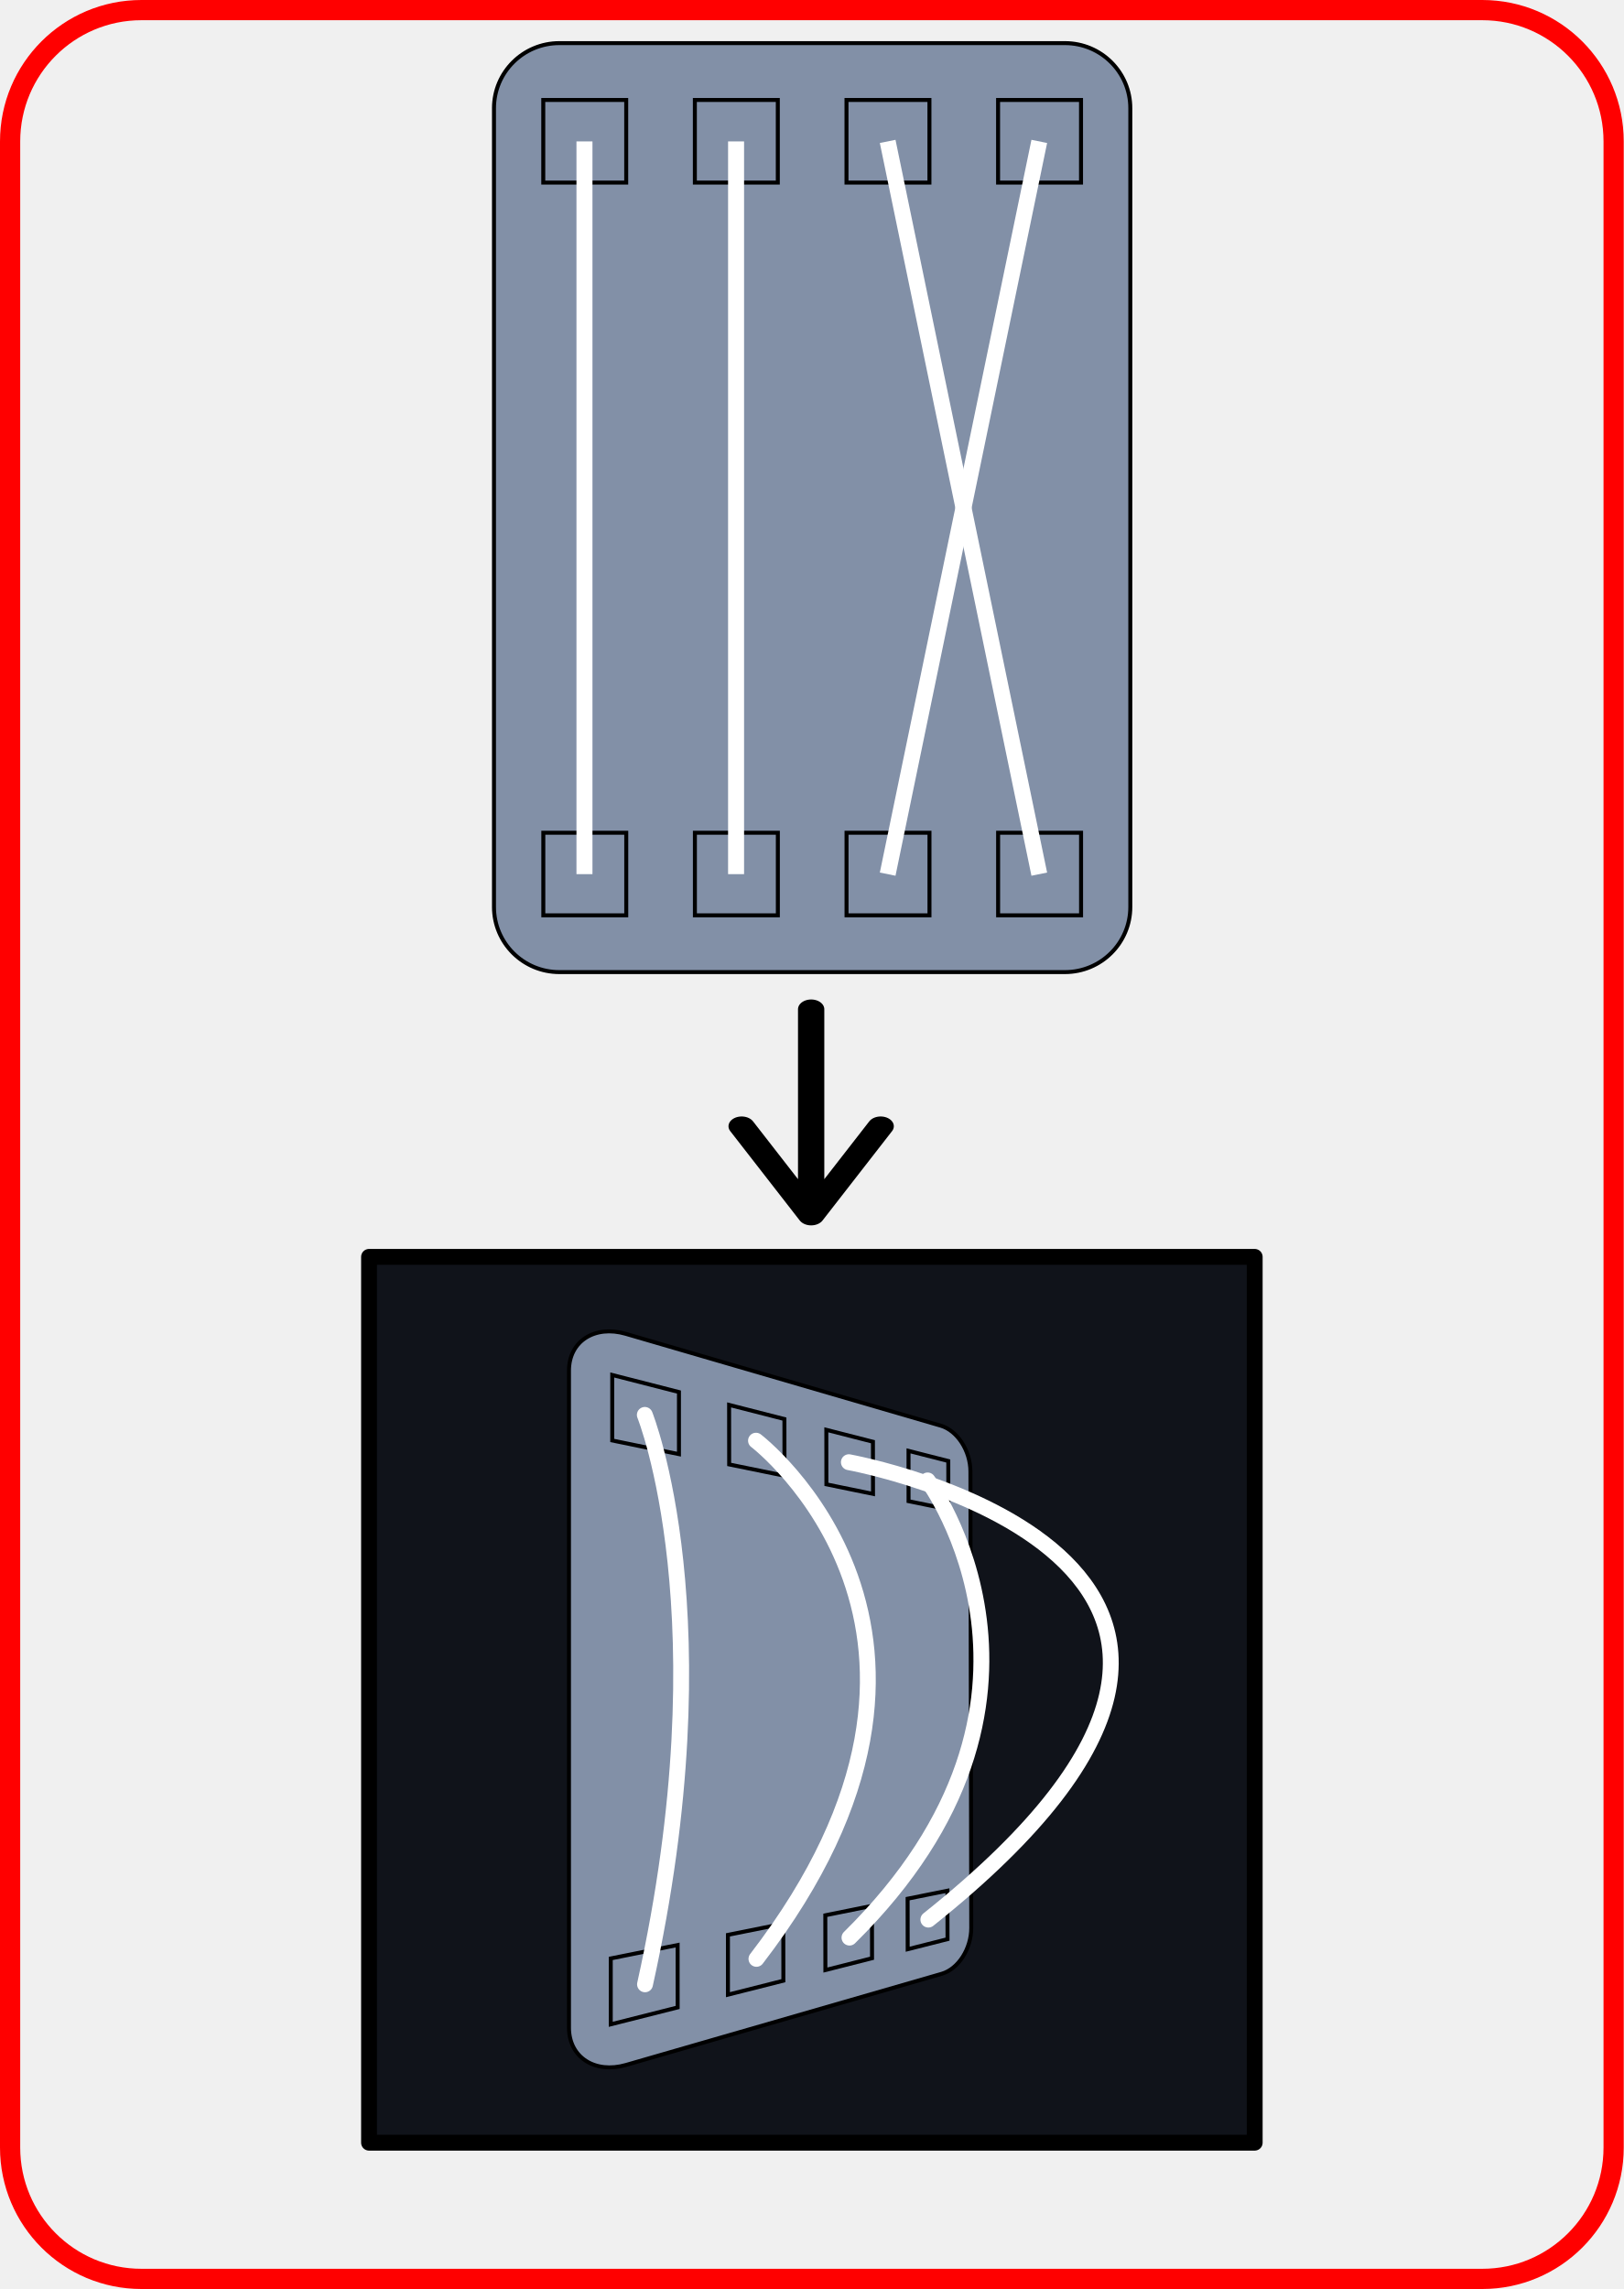
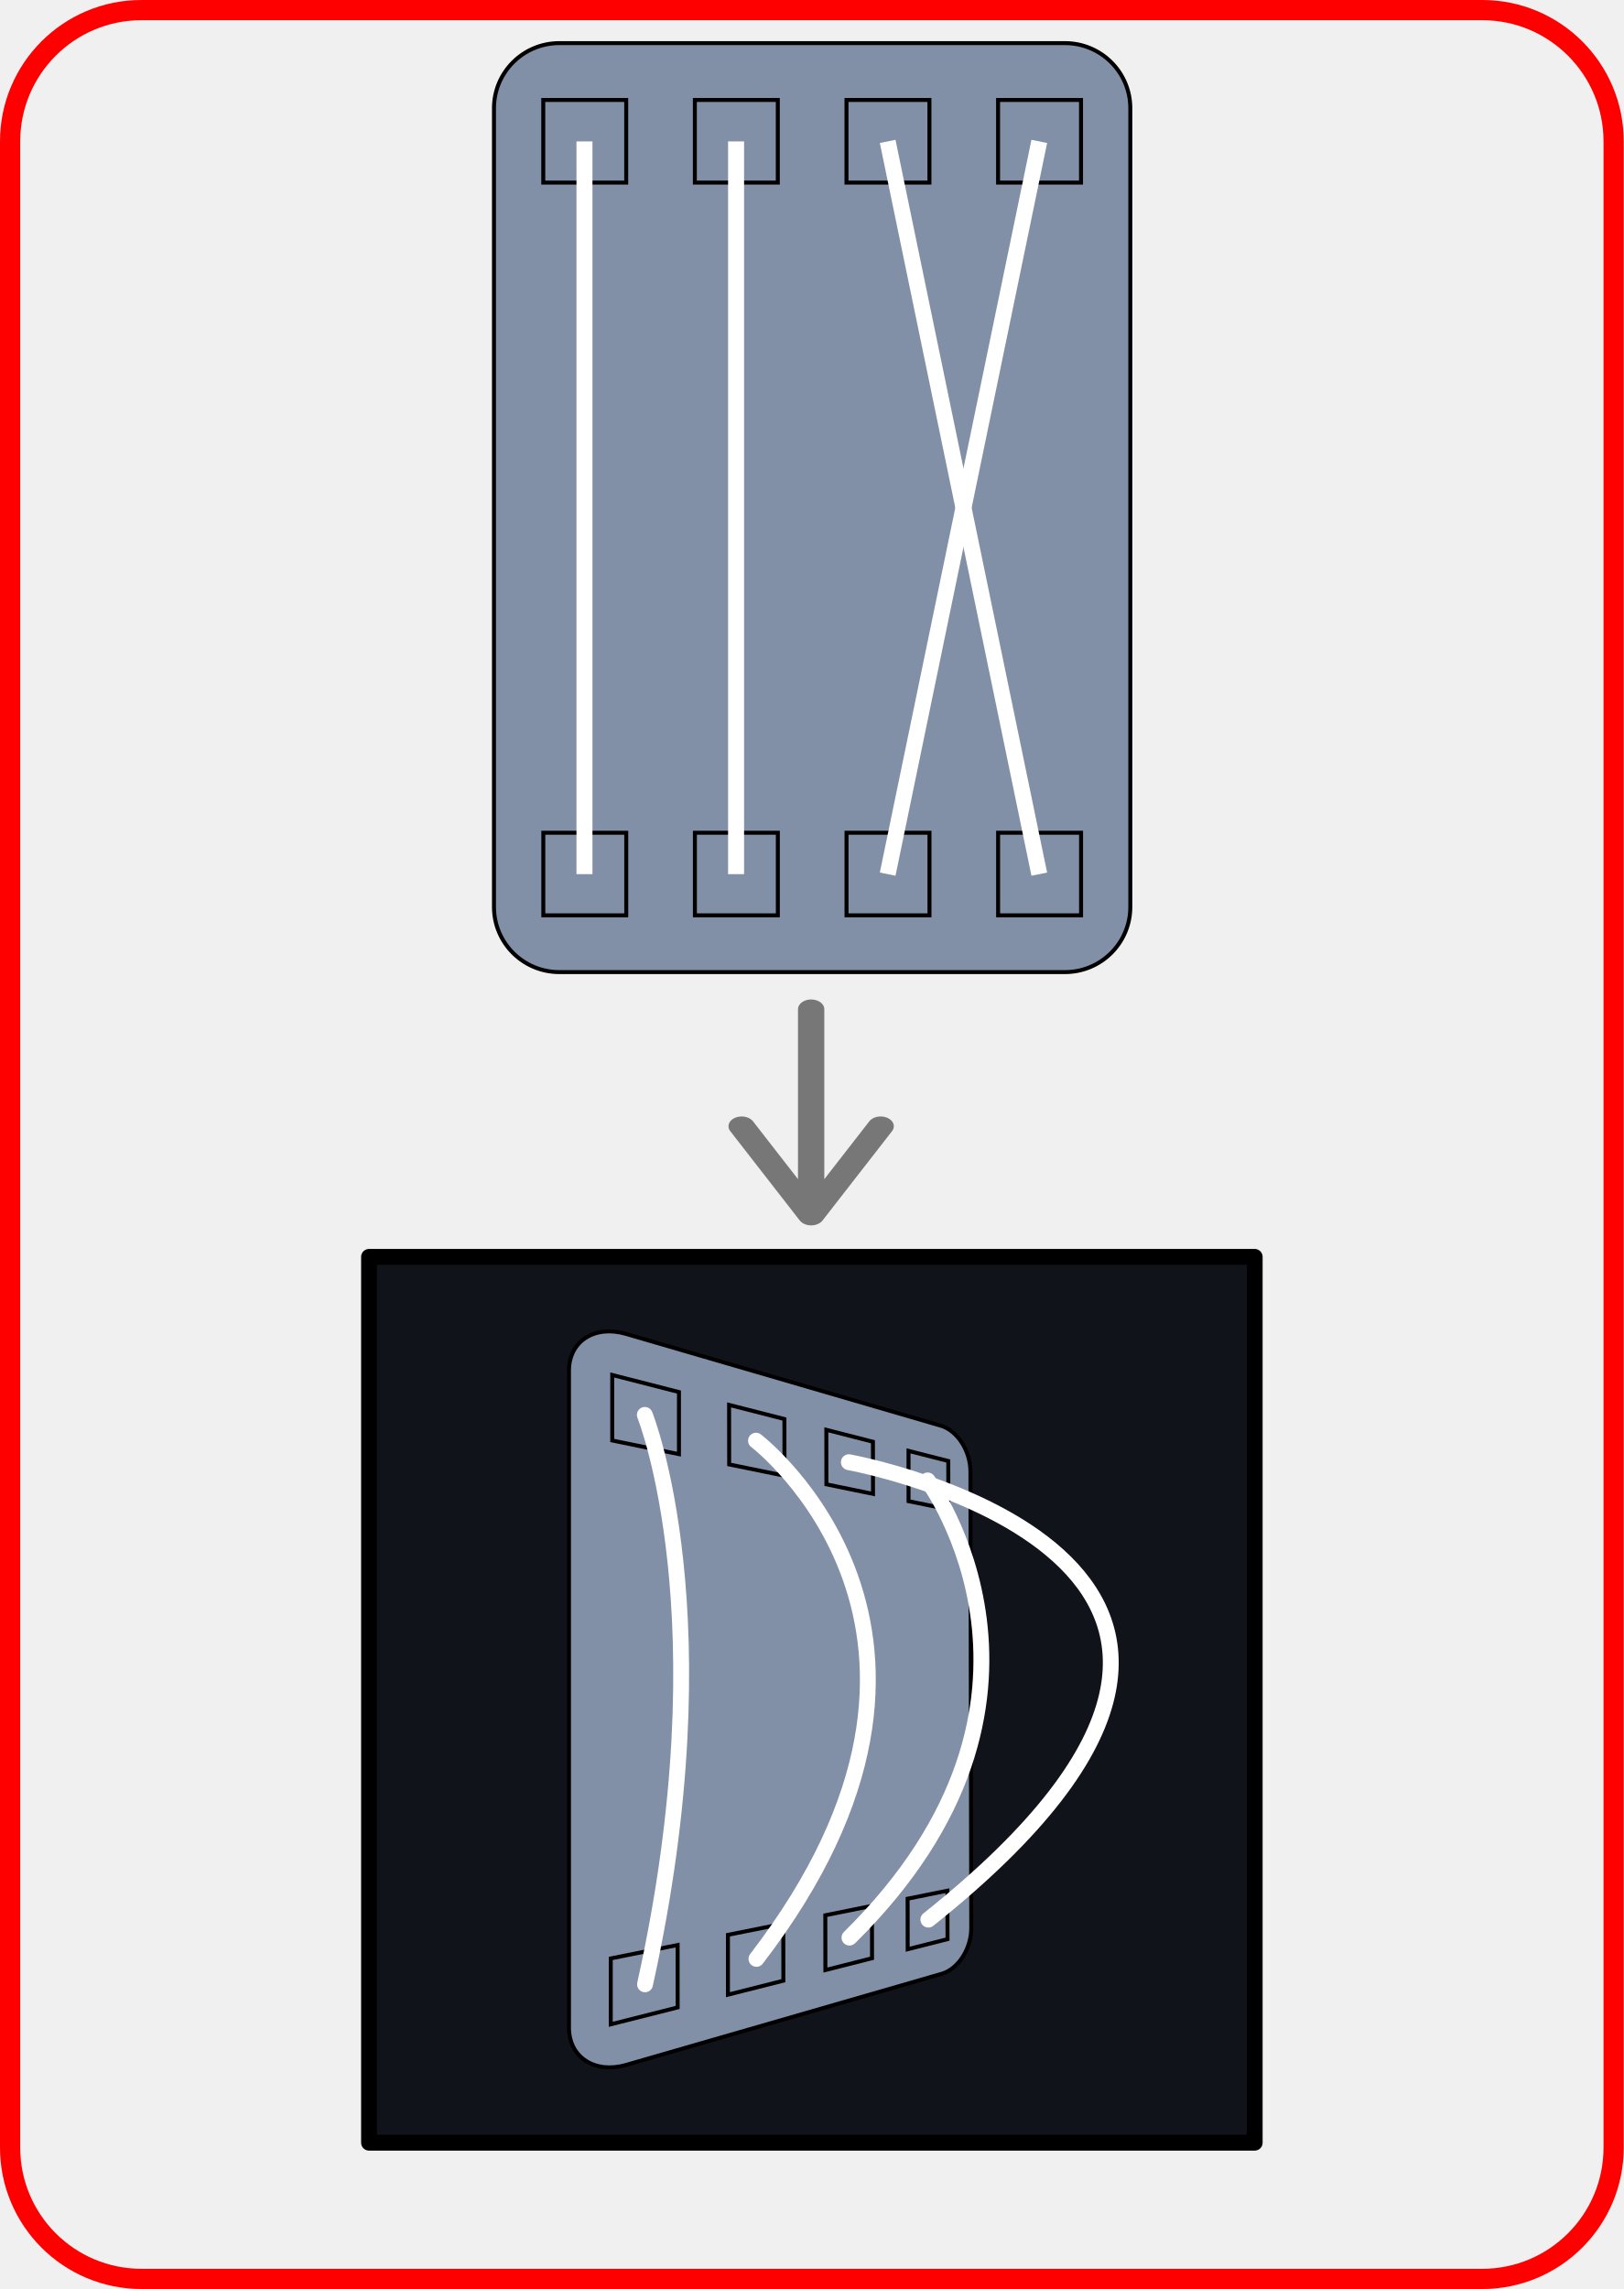
<svg xmlns="http://www.w3.org/2000/svg" xml:space="preserve" viewBox="0 0 271.105 382.116">
  <g transform="translate(-935.037 -403.637)">
    <rect width="267.731" height="378.742" x="936.724" y="405.324" fill="none" stroke="red" stroke-width="3.374" ry="21.926" />
    <g stroke-width=".249">
      <g fill="#8290a7" stroke="#000" stroke-linecap="square" stroke-miterlimit="100" stroke-width=".09" transform="matrix(7.394 0 0 7.363 -2427.58 -1442.933)">
        <rect width="14.369" height="21.062" x="465.931" y="251.768" ry="1.476" />
        <g transform="translate(.2)">
          <rect width="1.873" height="1.873" x="466.844" y="253.057" ry="0" />
          <rect width="1.873" height="1.873" x="470.267" y="253.057" ry="0" />
          <rect width="1.873" height="1.873" x="473.691" y="253.057" ry="0" />
          <rect width="1.873" height="1.873" x="477.114" y="253.057" ry="0" />
        </g>
        <g transform="rotate(180 473.016 262.3)">
          <rect width="1.873" height="1.873" x="466.844" y="253.057" ry="0" />
          <rect width="1.873" height="1.873" x="470.267" y="253.057" ry="0" />
          <rect width="1.873" height="1.873" x="473.691" y="253.057" ry="0" />
          <rect width="1.873" height="1.873" x="477.114" y="253.057" ry="0" />
        </g>
      </g>
      <g>
        <path fill="#8290a7" d="M1032.62 549.564V427.245Z" />
        <path fill="#fff" d="M1031.286 427.243v122.32h2.67v-122.32z" />
      </g>
      <g>
        <path fill="#8290a7" d="M1057.933 549.564V427.245Z" />
        <path fill="#fff" d="M1056.6 427.243v122.32h2.67v-122.32z" />
      </g>
      <g>
        <path fill="#8290a7" d="m1083.246 549.564 25.313-122.319z" />
        <path fill="#fff" d="m1107.252 426.977-25.314 122.319 2.615.532 25.314-122.319z" />
      </g>
      <g>
        <path fill="#8290a7" d="m1108.559 549.564-25.313-122.319z" />
        <path fill="#fff" d="m1084.553 426.977-2.615.532 25.314 122.32 2.615-.533z" />
      </g>
    </g>
    <g stroke-miterlimit="100" stroke-width="1.05">
      <path fill="#10131a" stroke="#000" stroke-dashoffset=".953" stroke-linecap="round" stroke-linejoin="round" stroke-width="2.647" d="M996.653 613.453h147.873v147.873H996.653z" />
      <g fill="#8290a7" stroke="#000" stroke-linecap="square" stroke-width=".109">
        <path d="m467.49 252.224 8.65 2.532c.457.134.814.694.815 1.261l.023 12.584c.001.57-.354 1.132-.812 1.264l-8.67 2.513c-.85.246-1.565-.208-1.565-1.029v-18.11c0-.815.712-1.262 1.559-1.015z" transform="matrix(6.08 0 0 6.056 -1802.825 -901.168)" />
        <path d="m466.919 253.358 1.832.471v1.712l-1.832-.377zm3.209.825 1.519.39.002 1.563-1.519-.312zm2.67.687 1.28.329.002 1.437-1.28-.263zm2.257.58 1.092.28.002 1.331-1.093-.224z" transform="matrix(6.08 0 0 6.056 -1801.608 -901.168)" />
        <path d="m469.661 255.712 1.094-.278.002 1.393-1.093.22zm2.073-.526 1.281-.326.002 1.51-1.281.26zm2.435-.619 1.522-.386v1.649l-1.52.307zm2.903-.737 1.837-.466v1.816l-1.836.37z" transform="matrix(-6.08 0 0 -6.056 3948.778 2275.942)" />
      </g>
      <path fill="none" stroke="#fff" stroke-dashoffset=".953" stroke-linecap="round" stroke-linejoin="round" stroke-width="2.647" d="M1042.698 639.835s13.639 33.788.033 95.056m18.529-90.754s41.978 32.015.075 86.504" />
      <path fill="none" stroke="#fff" stroke-dashoffset=".953" stroke-linecap="round" stroke-linejoin="round" stroke-width="2.647" d="M1089.916 650.774s27.186 36.648-13.046 76.32" />
      <path fill="none" stroke="#fff" stroke-dashoffset=".953" stroke-linecap="round" stroke-linejoin="round" stroke-width="2.647" d="M1076.767 647.73s88.84 16.143 13.271 76.358" />
    </g>
-     <path stroke="#000" stroke-linecap="round" stroke-linejoin="round" stroke-miterlimit="0" stroke-width="5.292" d="M427.586 176.637h55.926zm55.926 0-24.219-13.983zm0 0-24.219 13.983z" transform="matrix(0 .616 -.83 0 1217.079 308.722)" />
+     <path stroke="#777" stroke-linecap="round" stroke-linejoin="round" stroke-miterlimit="0" stroke-width="5.292" d="M427.586 176.637h55.926zm55.926 0-24.219-13.983zm0 0-24.219 13.983z" transform="matrix(0 .616 -.83 0 1217.079 308.722)" />
  </g>
</svg>
